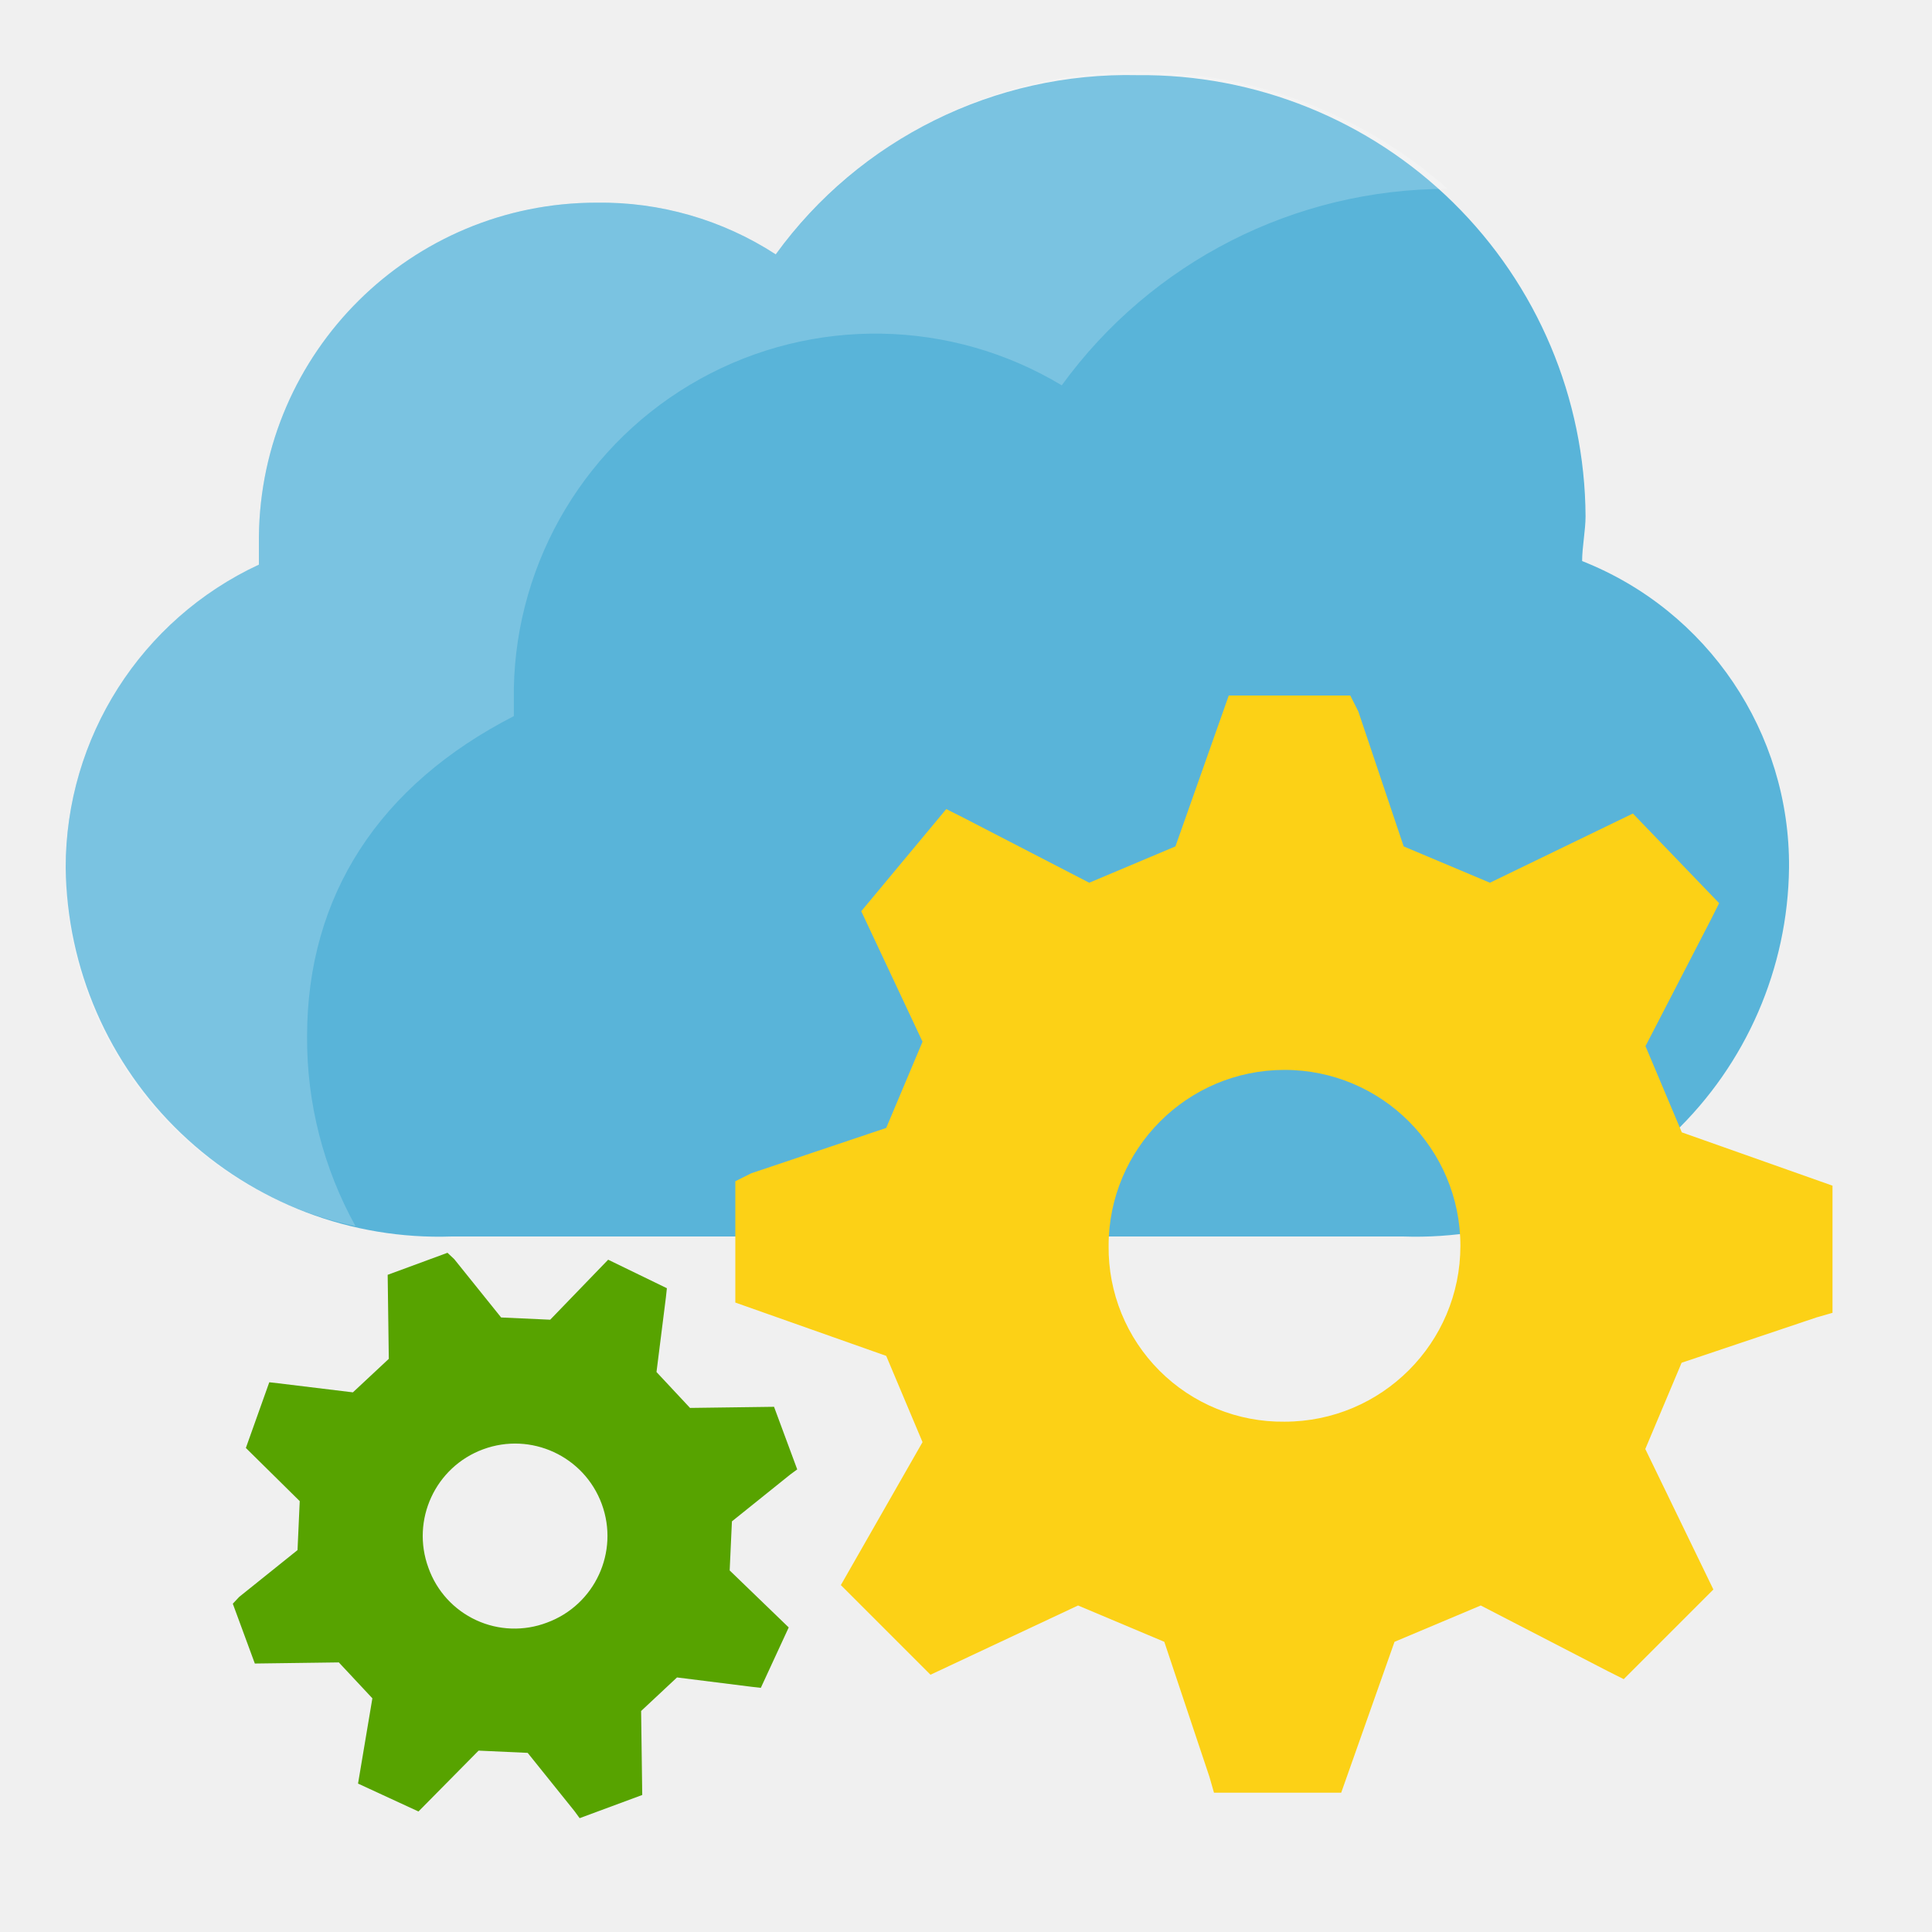
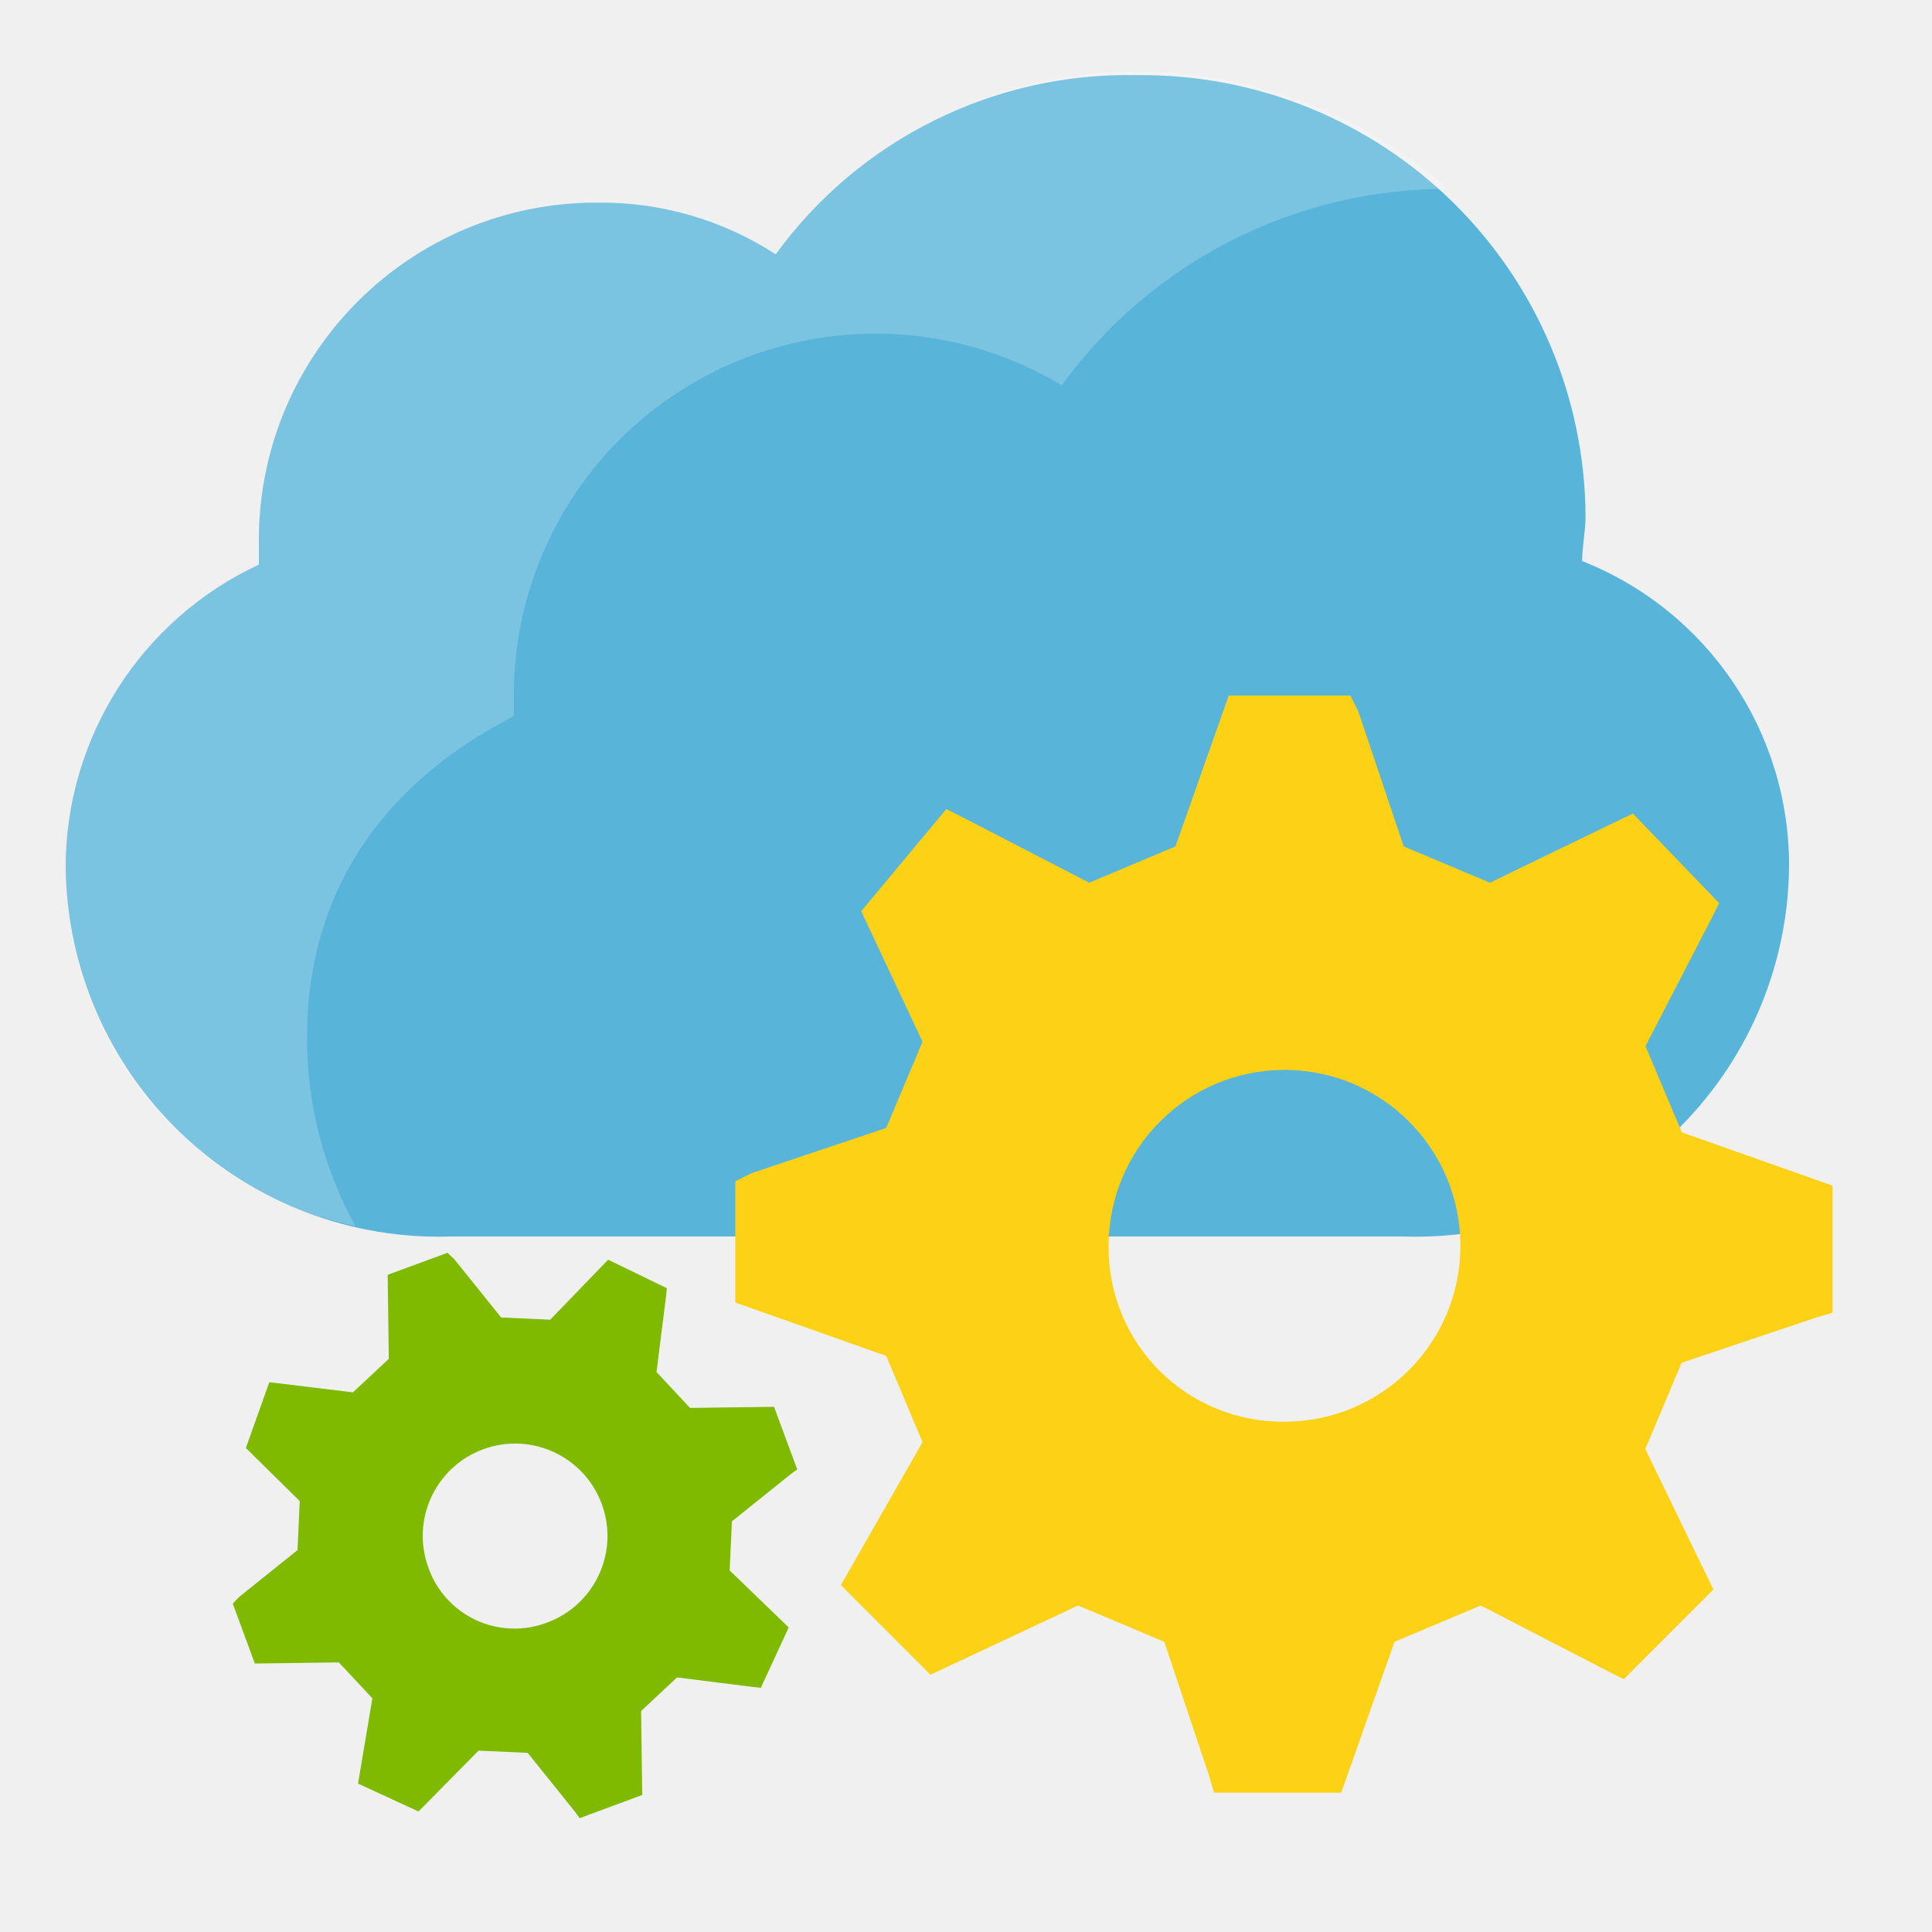
- <svg xmlns="http://www.w3.org/2000/svg" viewBox="0 0 50 50" class="msportalfx-svg-placeholder" role="presentation" focusable="false">
-   <g>
-     <path d="M40.945 14.52c0-.357.089-.8.089-1.159A11.477 11.477 0 0 0 29.44 1.945a11.255 11.255 0 0 0-9.364 4.638 8.3 8.3 0 0 0-4.638-1.338A8.736 8.736 0 0 0 6.7 13.9v.713a8.648 8.648 0 0 0-5 7.844A9.659 9.659 0 0 0 11.693 32h24.614a9.659 9.659 0 0 0 9.993-9.543 8.46 8.46 0 0 0-5.355-7.937Z" class="msportalfx-svg-c15" />
-     <path d="m22.935 35.09.94 2.232-2.114 3.7 2.32 2.32L27.9 41.55l2.232.94 1.168 3.494.118.411h3.292l1.38-3.905 2.232-.94 3.289 1.7.411.206 2.32-2.32L42.58 37.5l.94-2.232 3.494-1.174.411-.118v-3.291l-3.9-1.38-.94-2.231 1.7-3.289.206-.411-2.232-2.32-3.7 1.791-2.232-.94-1.174-3.494-.208-.411H31.8l-1.38 3.905-2.231.94-3.289-1.7-.411-.206-2.2 2.643 1.586 3.377-.94 2.232-3.494 1.174-.411.206v3.139Zm5.756-2.848a4.552 4.552 0 1 1 4.551 4.551 4.5 4.5 0 0 1-4.551-4.551Z" class="msportalfx-svg-c11" />
-     <path d="m8.769 43.023.868.929-.371 2.207 1.564.722 1.556-1.575 1.27.058 1.212 1.508.133.182 1.62-.6-.029-2.174.929-.868 1.93.242.239.027.722-1.563-1.528-1.475.058-1.27 1.509-1.212.181-.133-.6-1.62-2.174.029-.868-.929.243-1.929.026-.24-1.52-.738-1.5 1.553-1.27-.058-1.212-1.508-.176-.166-1.548.57.029 2.175-.929.867-1.925-.234-.239-.027-.606 1.7 1.394 1.376-.057 1.267-1.51 1.212-.165.176.57 1.548Zm2.319-2.447a2.39 2.39 0 1 1 3.068 1.417 2.363 2.363 0 0 1-3.068-1.417Z" class="msportalfx-svg-c14" />
-     <path d="M7.947 26.827c0-3.656 1.873-6.51 5.351-8.294v-.713a9.359 9.359 0 0 1 14.18-7.848 12.331 12.331 0 0 1 9.989-5.084 12.081 12.081 0 0 0-8.027-3.032 11.573 11.573 0 0 0-9.364 4.727 8.3 8.3 0 0 0-4.638-1.338A8.736 8.736 0 0 0 6.7 13.9v.713a8.648 8.648 0 0 0-5 7.844 9.457 9.457 0 0 0 7.5 9.275 10.013 10.013 0 0 1-1.253-4.905Z" opacity=".2" class="msportalfx-svg-c01" />
-   </g>
+ <svg viewBox="0 0 50 50" class="msportalfx-svg-placeholder">
+   <path fill="#59b4d9" d="M40.945 14.52c0-.357.089-.8.089-1.159A11.477 11.477 0 0 0 29.44 1.945a11.26 11.26 0 0 0-9.364 4.638 8.3 8.3 0 0 0-4.638-1.338A8.736 8.736 0 0 0 6.7 13.9v.713a8.65 8.65 0 0 0-5 7.844A9.66 9.66 0 0 0 11.693 32h24.614a9.66 9.66 0 0 0 9.993-9.543 8.46 8.46 0 0 0-5.355-7.937" />
+   <path fill="#fcd116" d="m22.935 35.09.94 2.232-2.114 3.7 2.32 2.32L27.9 41.55l2.232.94 1.168 3.494.118.411h3.292l1.38-3.905 2.232-.94 3.289 1.7.411.206 2.32-2.32L42.58 37.5l.94-2.232 3.494-1.174.411-.118v-3.291l-3.9-1.38-.94-2.231 1.7-3.289.206-.411-2.232-2.32-3.7 1.791-2.232-.94-1.174-3.494-.208-.411H31.8l-1.38 3.905-2.231.94-3.289-1.7-.411-.206-2.2 2.643 1.586 3.377-.94 2.232-3.494 1.174-.411.206v3.139Zm5.756-2.848a4.552 4.552 0 1 1 4.551 4.551 4.5 4.5 0 0 1-4.551-4.551" />
+   <path fill="#7fba00" d="m8.769 43.023.868.929-.371 2.207 1.564.722 1.556-1.575 1.27.058 1.212 1.508.133.182 1.62-.6-.029-2.174.929-.868 1.93.242.239.027.722-1.563-1.528-1.475.058-1.27 1.509-1.212.181-.133-.6-1.62-2.174.029-.868-.929.243-1.929.026-.24-1.52-.738-1.5 1.553-1.27-.058-1.212-1.508-.176-.166-1.548.57.029 2.175-.929.867-1.925-.234-.239-.027-.606 1.7 1.394 1.376-.057 1.267-1.51 1.212-.165.176.57 1.548Zm2.319-2.447a2.39 2.39 0 1 1 3.068 1.417 2.363 2.363 0 0 1-3.068-1.417" />
+   <path fill="#fff" d="M7.947 26.827c0-3.656 1.873-6.51 5.351-8.294v-.713a9.36 9.36 0 0 1 14.18-7.848 12.33 12.33 0 0 1 9.989-5.084 12.08 12.08 0 0 0-8.027-3.032 11.57 11.57 0 0 0-9.364 4.727 8.3 8.3 0 0 0-4.638-1.338A8.736 8.736 0 0 0 6.7 13.9v.713a8.65 8.65 0 0 0-5 7.844 9.46 9.46 0 0 0 7.5 9.275 10 10 0 0 1-1.253-4.905" opacity=".2" />
  <style>.msportalfx-svg-c01{fill:#fff}.msportalfx-svg-c02{fill:#e5e5e5}.msportalfx-svg-c03{fill:#a0a1a2}.msportalfx-svg-c04{fill:#7a7a7a}.msportalfx-svg-c05{fill:#3e3e3e}.msportalfx-svg-c06{fill:#1e1e1e}.msportalfx-svg-c07{fill:#0f0f0f}.msportalfx-svg-c08{fill:#ba141a}.msportalfx-svg-c09{fill:#dd5900}.msportalfx-svg-c10{fill:#ff8c00}.msportalfx-svg-c11{fill:#fcd116}.msportalfx-svg-c12{fill:#fee087}.msportalfx-svg-c13{fill:#b8d432}.msportalfx-svg-c14,.msportalfx-svg-c32{fill:#57a300}.msportalfx-svg-c15{fill:#59b4d9}.msportalfx-svg-c16{fill:#3999c6}.msportalfx-svg-c17{fill:#804998}.msportalfx-svg-c18{fill:#ec008c}.msportalfx-svg-c19{fill:#0072c6}.msportalfx-svg-c20{fill:#68217a}.msportalfx-svg-c21{fill:#00188f}.msportalfx-svg-c22{fill:#e81123}.fxs-mode-light .msportalfx-svg-c22{fill:#a4262c}.msportalfx-svg-c23{fill:#cae3f3}.msportalfx-svg-c24{fill:#59aed3}.msportalfx-svg-c25{fill:#4c3b12}.msportalfx-svg-c26{fill:#be9555}.msportalfx-svg-c27{fill:#4f4d52}.msportalfx-svg-c28{fill:#ef6f59}.msportalfx-svg-c29{fill:#f7cb64}.msportalfx-svg-c30{fill:#fdd8db}.msportalfx-svg-c31{fill:#f6ffec}.msportalfx-svg-c33{fill:#8a2da5}.msportalfx-svg-c34{fill:#e00b1c}.msportalfx-svg-c35{fill:#015cda}.msportalfx-svg-c36{fill:#5db300}.msportalfx-svg-c97{fill:#ffb900}.msportalfx-svg-c98{fill:#00a4ef}.msportalfx-svg-c99{fill:#f25022}.msportalfx-inverted-theme .msportalfx-svg-c05,.fxs-theme-dark .msportalfx-svg-c05{fill:#777}.msportalfx-inverted-theme .msportalfx-svg-c07,.fxs-theme-dark .msportalfx-svg-c07{fill:#f2f2f2}.msportalfx-svg-palette-white{fill:#fff}.msportalfx-svg-palette-blue{fill:#015cda}.msportalfx-svg-palette-black{fill:#1e1e1e}.msportalfx-svg-palette-green{fill:#57a300}.msportalfx-svg-palette-gray{fill:#a0a1a2}.msportalfx-svg-palette-inherit{fill:inherit}.msportalfx-svg-badge{position:absolute;left:0;bottom:0;min-height:10px;min-width:10px}.fxc-menu-icon&gt;.msportalfx-svg-badge{left:-2px;bottom:-2px;min-height:8px;min-width:8px}.msportalfx-svg-disabled{filter:grayscale(100%)}.msportalfx-svg-loading-square{animation:ProgressFlagAnimation 1.45s infinite ease-in-out;transform-origin:50%}.msportalfx-svg-loading-square:nth-child(1){animation-delay:0s}.msportalfx-svg-loading-square:nth-child(2){animation-delay:.2s}.msportalfx-svg-loading-square:nth-child(3){animation-delay:.4s}@keyframes ProgressFlagAnimation{0%{transform:scale(1);opacity:.3}36.1%{transform:scale(1.06);opacity:1}50%{transform:scale(1.06);opacity:1}86.1%{transform:scale(1);opacity:.3}}.msportalfx-svg-flip-horizontal&gt;svg,svg.msportalfx-svg-flip-horizontal{transform:scaleX(-1)}.msportalfx-svg-fabric-rotate360{animation:ImageRotation 1.3s cubic-bezier(.53,.21,.29,.67) infinite}@keyframes ImageRotation{0%{transform:rotate(-45deg)}100%{transform:rotate(315deg)}}.fxs-svg-number .msportalfx-font-bold{font-size:10px;fill:#0065ad}.fxs-svg-number .fxs-svg-circle{stroke-width:0%;fill:#0078d4}.fxs-svg-number .fxs-svg-text{fill:#fff;font-size:10px}.fxs-svg-number.msportalfx-svg-disabled{filter:grayscale(0%)}.fxs-svg-number.msportalfx-svg-disabled .fxs-svg-circle{fill:#fff;stroke-width:1px;stroke:#949494}.fxs-svg-number.msportalfx-svg-disabled .fxs-svg-text{fill:#949494}.fxs-theme-dark .fxs-svg-number .fxs-svg-text{fill:#0f0f0f}.fxs-theme-dark .fxs-svg-number .fxs-svg-circle{stroke-width:0%;fill:#0078d4}.fxs-theme-dark .fxs-svg-number.msportalfx-svg-disabled .fxs-svg-circle{fill:#0f0f0f;stroke-width:1px;stroke:#949494}.fxs-theme-dark .fxs-svg-number.msportalfx-svg-disabled .fxs-svg-text{fill:#949494}</style>
</svg>
